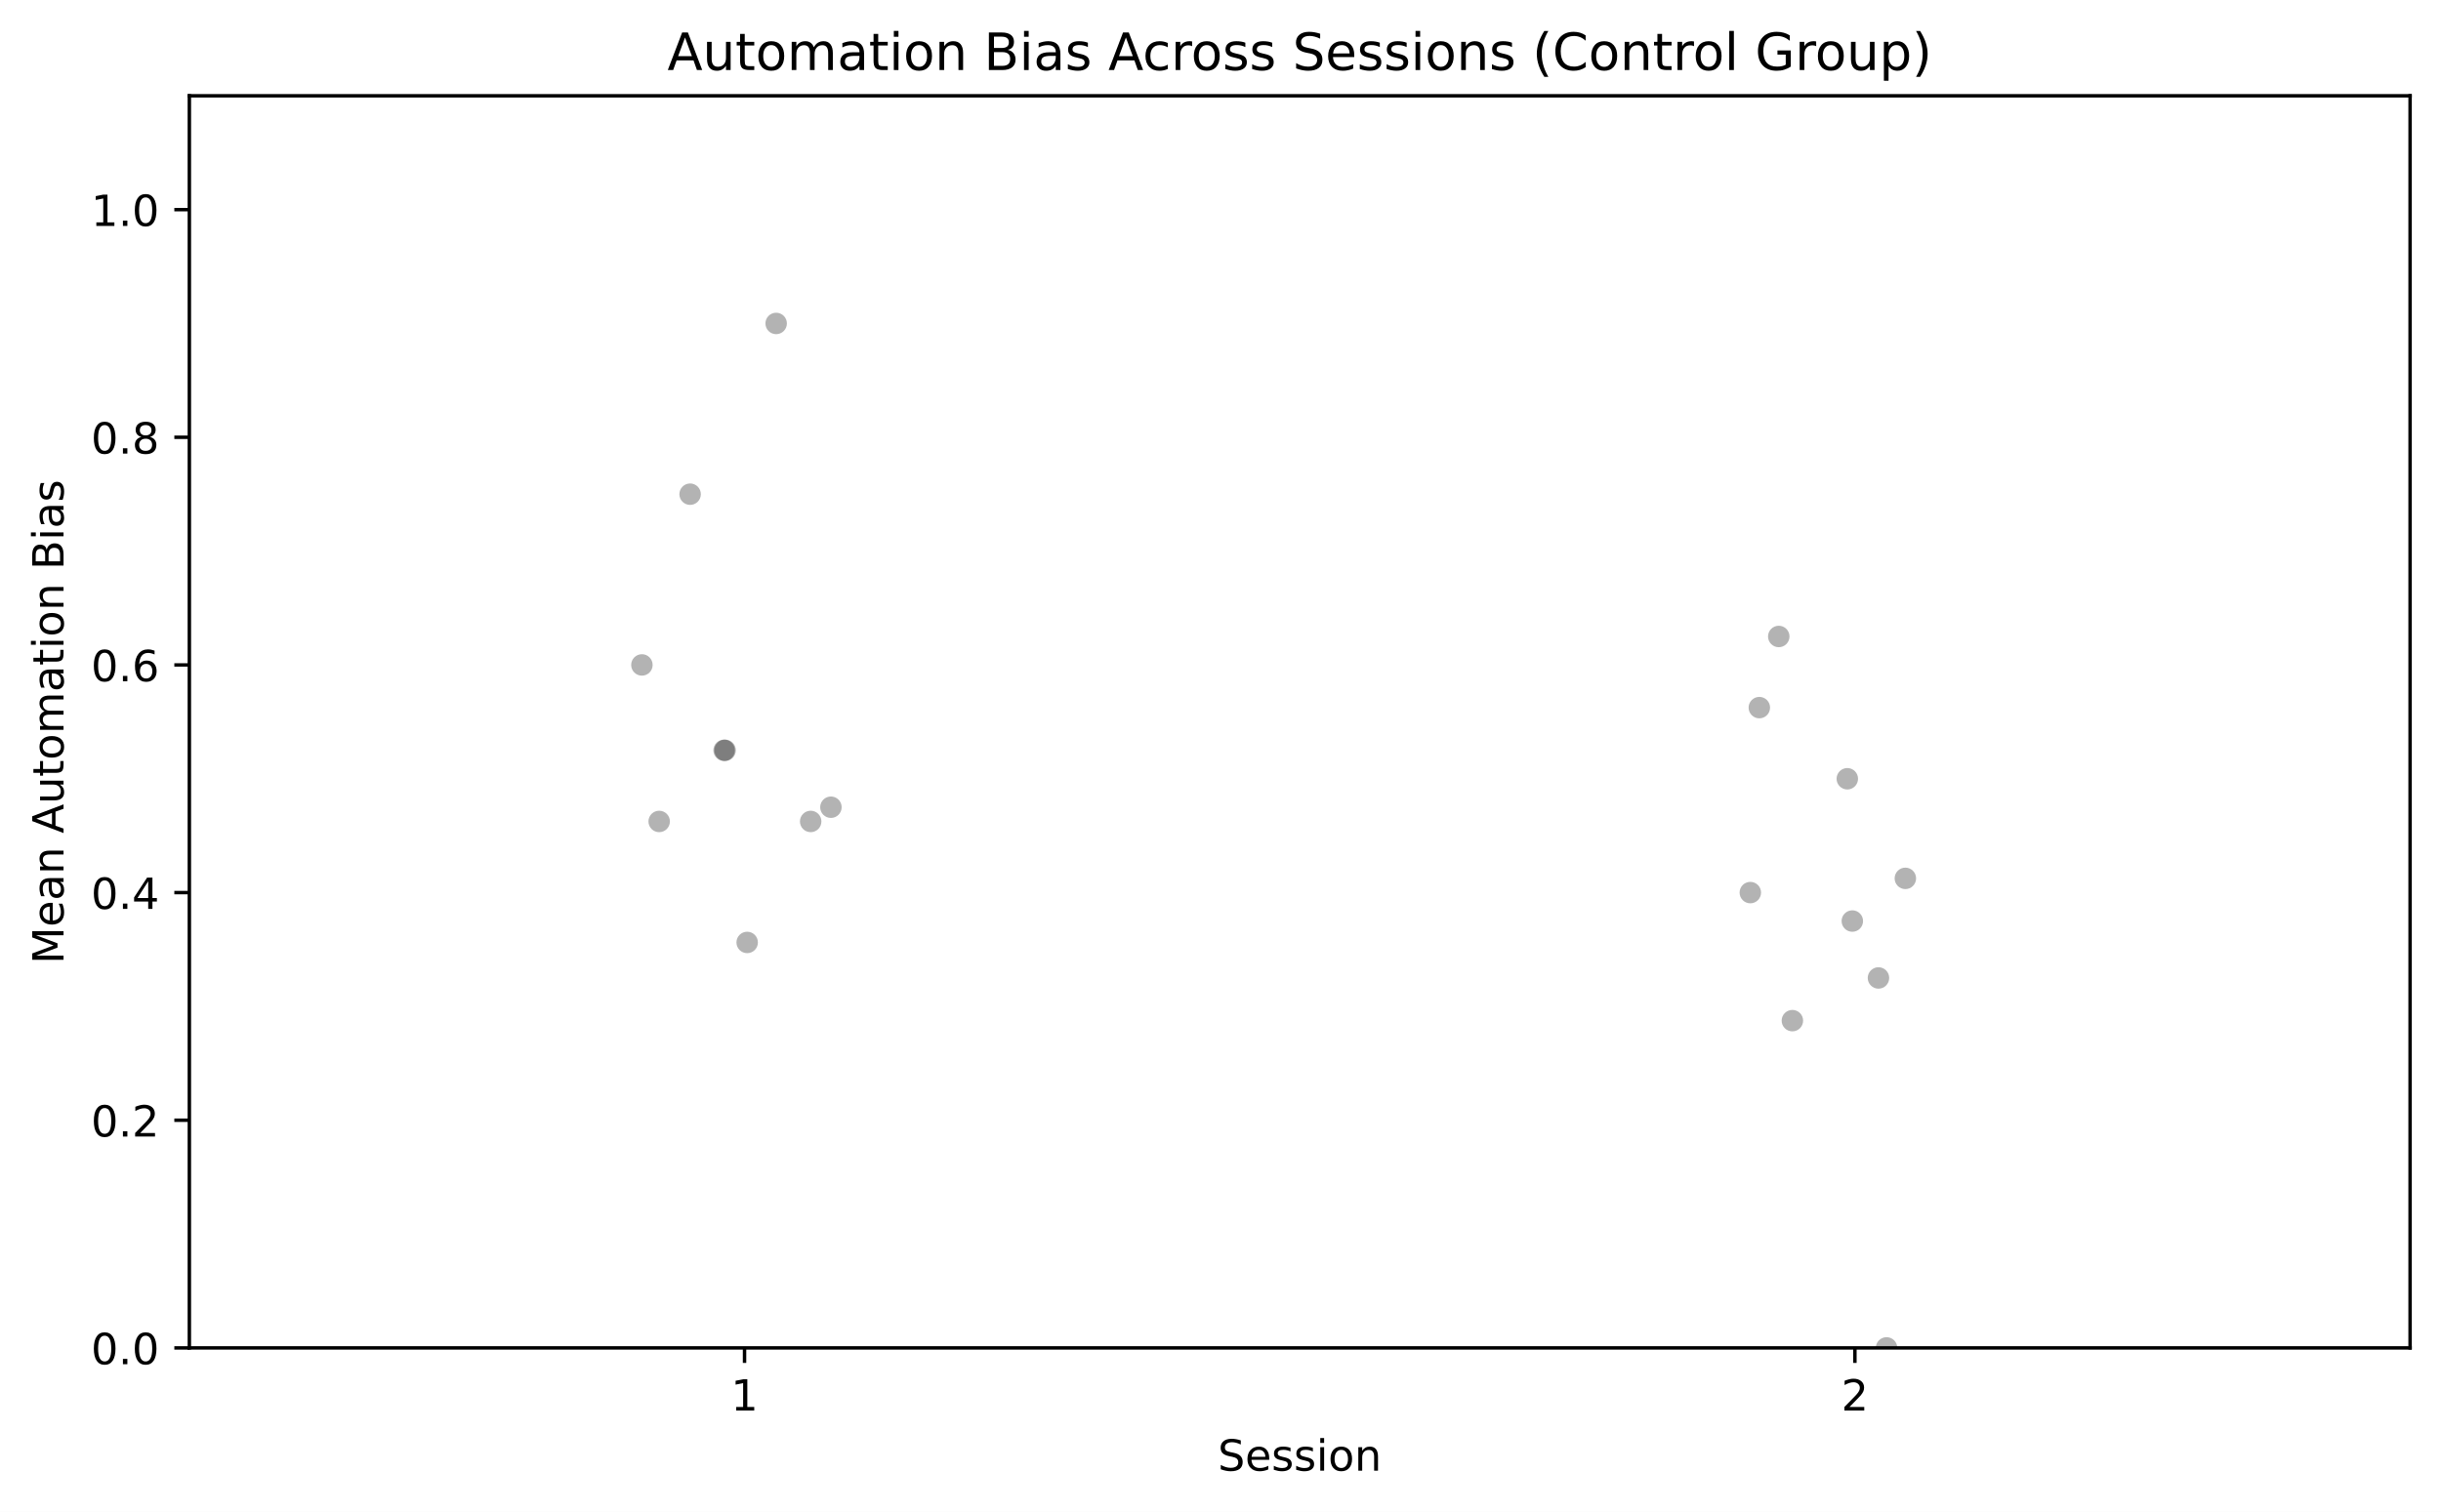
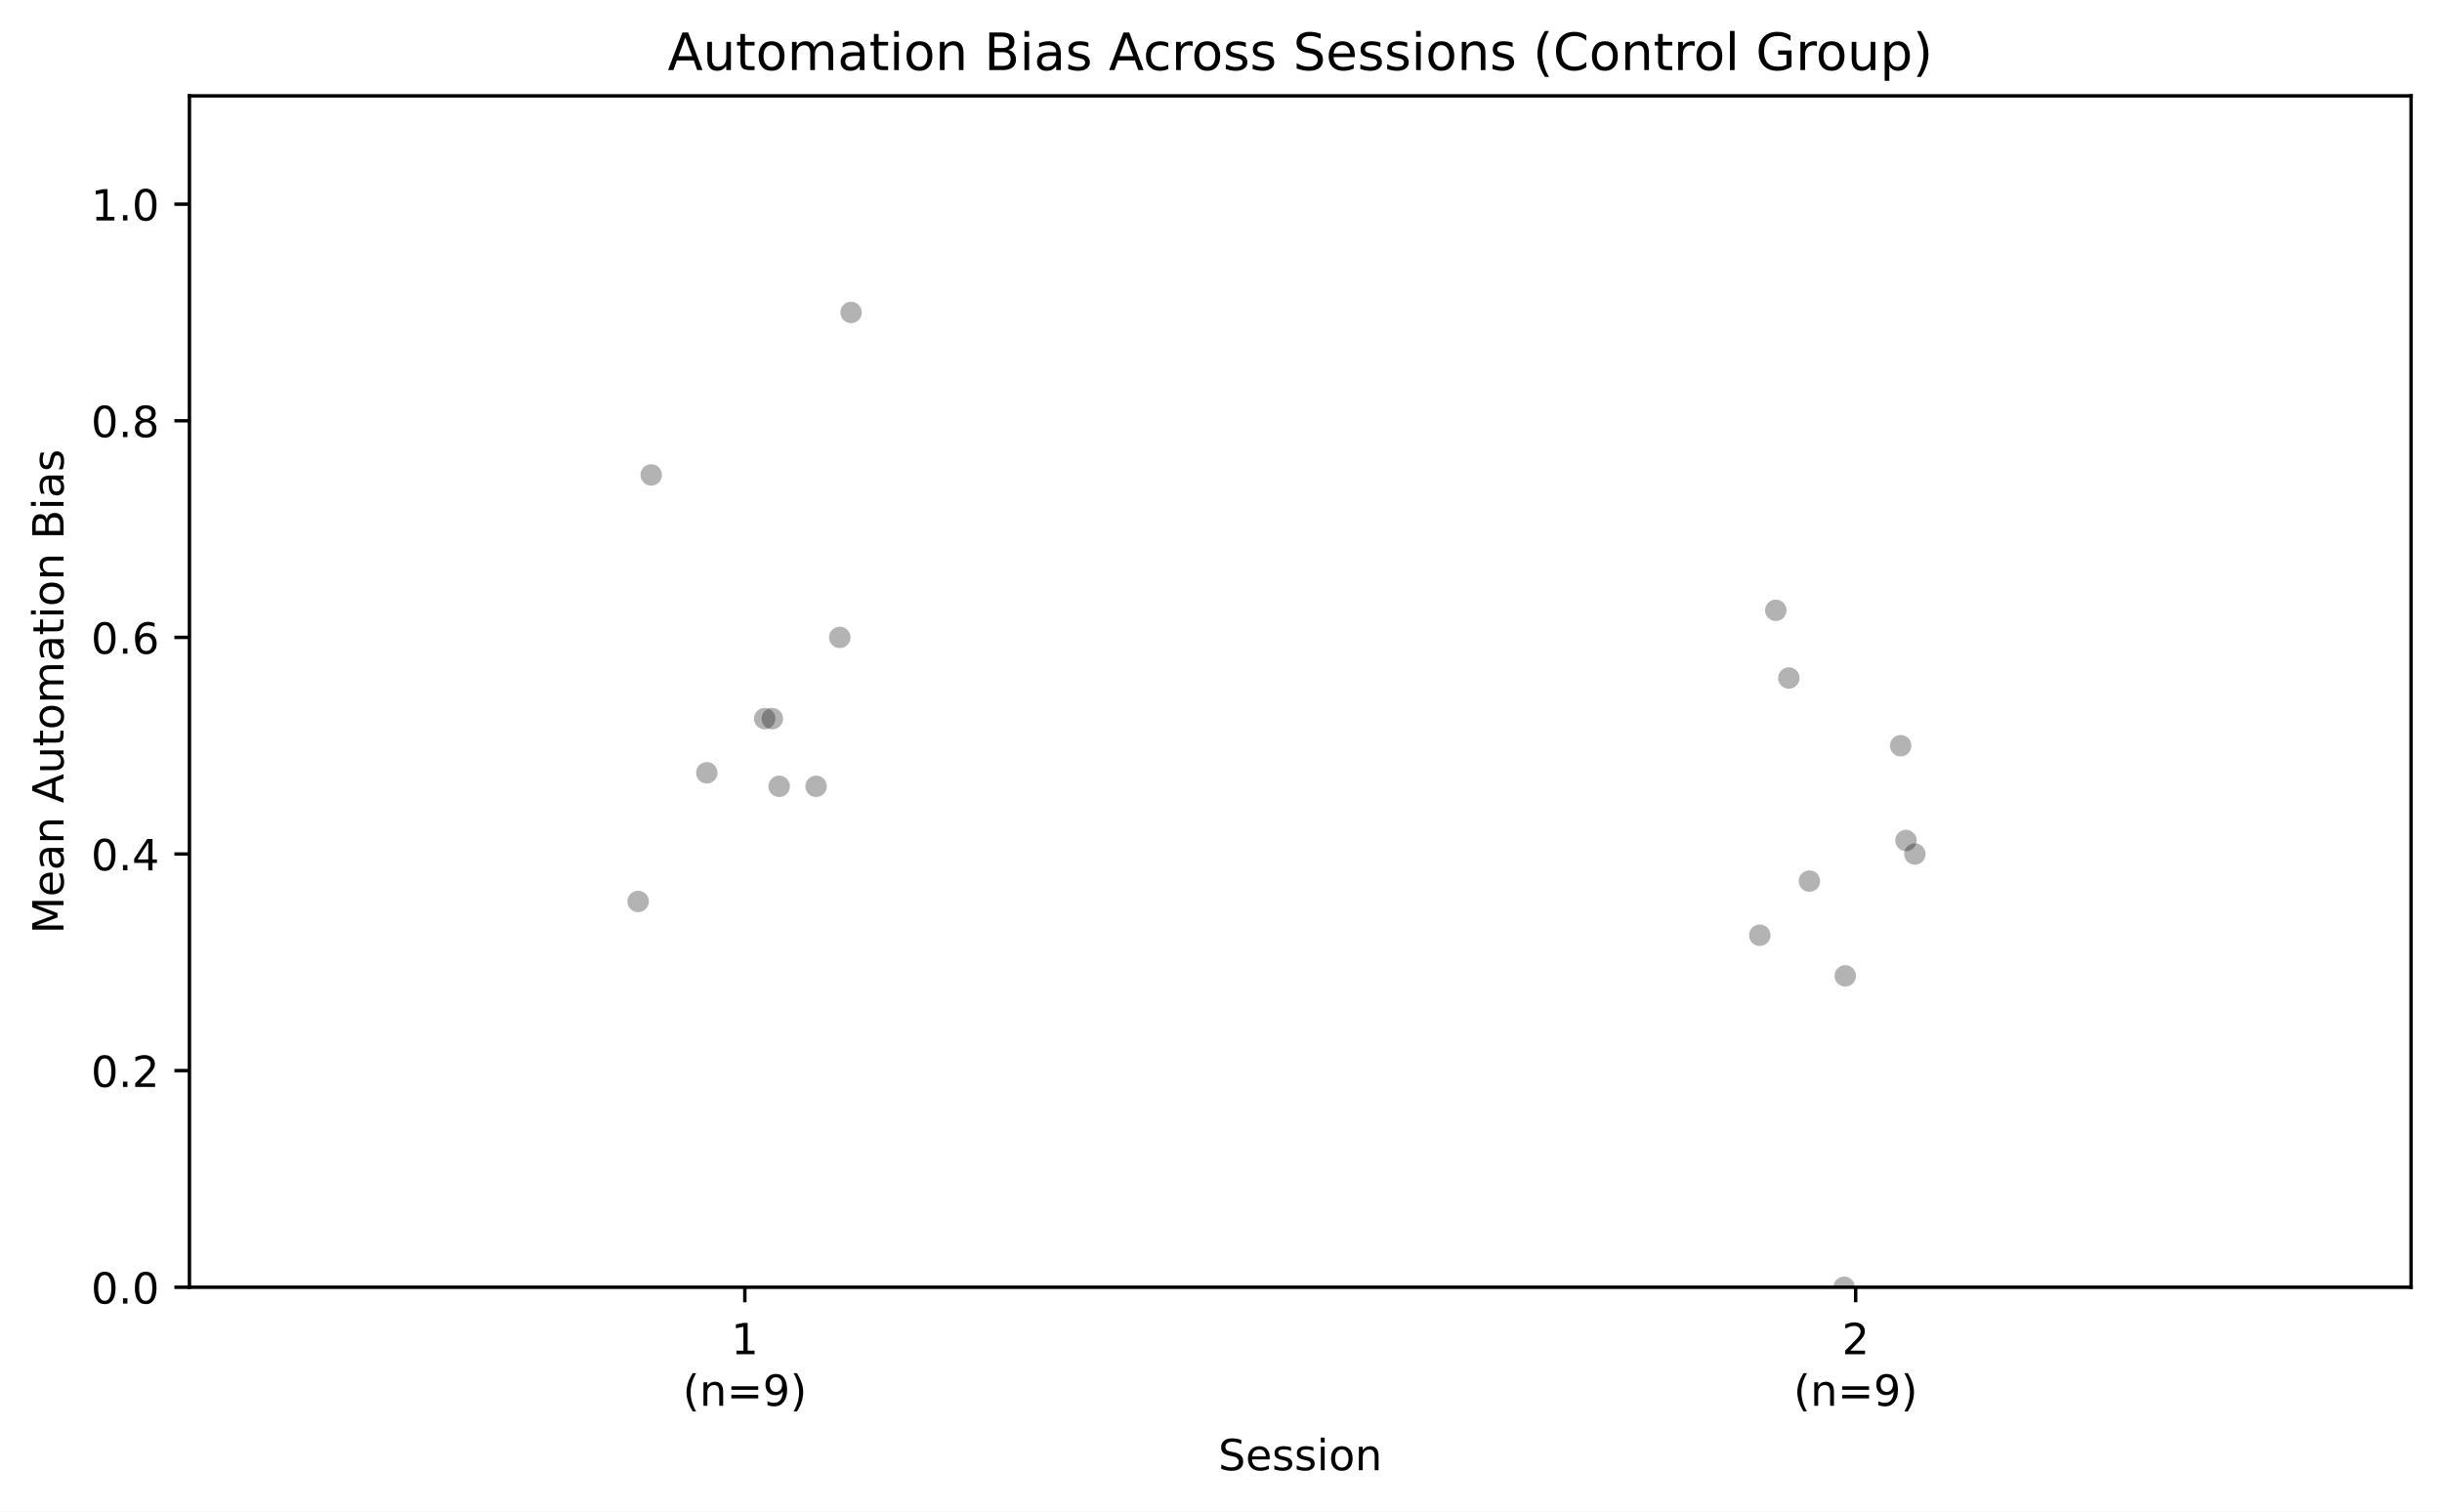
- <svg xmlns="http://www.w3.org/2000/svg" xmlns:xlink="http://www.w3.org/1999/xlink" width="568.542pt" height="352.237pt" viewBox="0 0 568.542 352.237" version="1.1">
+ <svg xmlns="http://www.w3.org/2000/svg" xmlns:xlink="http://www.w3.org/1999/xlink" width="568.542pt" height="351.914pt" viewBox="0 0 568.542 351.914" version="1.1">
  <defs>
    <style type="text/css">*{stroke-linejoin: round; stroke-linecap: butt}</style>
  </defs>
  <g id="figure_1">
    <g id="patch_1">
-       <path d="M 0 352.237  L 568.542 352.237  L 568.542 0  L 0 0  z " style="fill: #ffffff" />
+       <path d="M 0 351.914  L 568.542 351.914  L 568.542 0  L 0 0  z " style="fill: #ffffff" />
    </g>
    <g id="axes_1">
      <g id="patch_2">
-         <path d="M 44.104 314.036  L 561.342 314.036  L 561.342 22.318  L 44.104 22.318  z " style="fill: #ffffff" />
+         <path d="M 44.104 299.71  L 561.342 299.71  L 561.342 22.318  L 44.104 22.318  z " style="fill: #ffffff" />
      </g>
      <g id="matplotlib.axis_1">
        <g id="xtick_1">
          <g id="line2d_1">
            <defs>
-               <path id="mcec20b826e" d="M 0 0  L 0 3.5  " style="stroke: #000000; stroke-width: 0.8" />
+               <path id="m33e0709c58" d="M 0 0  L 0 3.5  " style="stroke: #000000; stroke-width: 0.8" />
            </defs>
            <g>
-               <use xlink:href="#mcec20b826e" x="173.413" y="314.036" style="stroke: #000000; stroke-width: 0.8" />
+               <use xlink:href="#m33e0709c58" x="173.413" y="299.71" style="stroke: #000000; stroke-width: 0.8" />
            </g>
          </g>
          <g id="text_1">
-             <g transform="translate(170.2321 328.6334) scale(0.1 -0.1)">
+             <g transform="translate(170.2321 315.3082) scale(0.1 -0.1)">
              <defs>
                <path id="DejaVuSans-14" d="M 794 531  L 1825 531  L 1825 4091  L 703 3866  L 703 4441  L 1819 4666  L 2450 4666  L 2450 531  L 3481 531  L 3481 0  L 794 0  L 794 531  z " transform="scale(0.015625)" />
              </defs>
              <use xlink:href="#DejaVuSans-14" />
+             </g>
+             <g transform="translate(158.9719 327.3101) scale(0.1 -0.1)">
+               <defs>
+                 <path id="DejaVuSans-b" d="M 1984 4856  Q 1566 4138 1362 3434  Q 1159 2731 1159 2009  Q 1159 1288 1364 580  Q 1569 -128 1984 -844  L 1484 -844  Q 1016 -109 783 600  Q 550 1309 550 2009  Q 550 2706 781 3412  Q 1013 4119 1484 4856  L 1984 4856  z " transform="scale(0.015625)" />
+                 <path id="DejaVuSans-51" d="M 3513 2113  L 3513 0  L 2938 0  L 2938 2094  Q 2938 2591 2744 2837  Q 2550 3084 2163 3084  Q 1697 3084 1428 2787  Q 1159 2491 1159 1978  L 1159 0  L 581 0  L 581 3500  L 1159 3500  L 1159 2956  Q 1366 3272 1645 3428  Q 1925 3584 2291 3584  Q 2894 3584 3203 3211  Q 3513 2838 3513 2113  z " transform="scale(0.015625)" />
+                 <path id="DejaVuSans-20" d="M 678 2906  L 4684 2906  L 4684 2381  L 678 2381  L 678 2906  z M 678 1631  L 4684 1631  L 4684 1100  L 678 1100  L 678 1631  z " transform="scale(0.015625)" />
+                 <path id="DejaVuSans-1c" d="M 703 97  L 703 672  Q 941 559 1184 500  Q 1428 441 1663 441  Q 2288 441 2617 861  Q 2947 1281 2994 2138  Q 2813 1869 2534 1725  Q 2256 1581 1919 1581  Q 1219 1581 811 2004  Q 403 2428 403 3163  Q 403 3881 828 4315  Q 1253 4750 1959 4750  Q 2769 4750 3195 4129  Q 3622 3509 3622 2328  Q 3622 1225 3098 567  Q 2575 -91 1691 -91  Q 1453 -91 1209 -44  Q 966 3 703 97  z M 1959 2075  Q 2384 2075 2632 2365  Q 2881 2656 2881 3163  Q 2881 3666 2632 3958  Q 2384 4250 1959 4250  Q 1534 4250 1286 3958  Q 1038 3666 1038 3163  Q 1038 2656 1286 2365  Q 1534 2075 1959 2075  z " transform="scale(0.015625)" />
+                 <path id="DejaVuSans-c" d="M 513 4856  L 1013 4856  Q 1481 4119 1714 3412  Q 1947 2706 1947 2009  Q 1947 1309 1714 600  Q 1481 -109 1013 -844  L 513 -844  Q 928 -128 1133 580  Q 1338 1288 1338 2009  Q 1338 2731 1133 3434  Q 928 4138 513 4856  z " transform="scale(0.015625)" />
+               </defs>
+               <use xlink:href="#DejaVuSans-b" />
+               <use xlink:href="#DejaVuSans-51" transform="translate(39.01562 0)" />
+               <use xlink:href="#DejaVuSans-20" transform="translate(102.3906 0)" />
+               <use xlink:href="#DejaVuSans-1c" transform="translate(186.1875 0)" />
+               <use xlink:href="#DejaVuSans-c" transform="translate(249.8125 0)" />
            </g>
          </g>
        </g>
        <g id="xtick_2">
          <g id="line2d_2">
            <g>
-               <use xlink:href="#mcec20b826e" x="432.032" y="314.036" style="stroke: #000000; stroke-width: 0.8" />
+               <use xlink:href="#m33e0709c58" x="432.032" y="299.71" style="stroke: #000000; stroke-width: 0.8" />
            </g>
          </g>
          <g id="text_2">
-             <g transform="translate(428.8509 328.6334) scale(0.1 -0.1)">
+             <g transform="translate(428.8509 315.3082) scale(0.1 -0.1)">
              <defs>
                <path id="DejaVuSans-15" d="M 1228 531  L 3431 531  L 3431 0  L 469 0  L 469 531  Q 828 903 1448 1529  Q 2069 2156 2228 2338  Q 2531 2678 2651 2914  Q 2772 3150 2772 3378  Q 2772 3750 2511 3984  Q 2250 4219 1831 4219  Q 1534 4219 1204 4116  Q 875 4013 500 3803  L 500 4441  Q 881 4594 1212 4672  Q 1544 4750 1819 4750  Q 2544 4750 2975 4387  Q 3406 4025 3406 3419  Q 3406 3131 3298 2873  Q 3191 2616 2906 2266  Q 2828 2175 2409 1742  Q 1991 1309 1228 531  z " transform="scale(0.015625)" />
              </defs>
              <use xlink:href="#DejaVuSans-15" />
            </g>
+             <g transform="translate(417.5907 327.3101) scale(0.1 -0.1)">
+               <use xlink:href="#DejaVuSans-b" />
+               <use xlink:href="#DejaVuSans-51" transform="translate(39.01562 0)" />
+               <use xlink:href="#DejaVuSans-20" transform="translate(102.3906 0)" />
+               <use xlink:href="#DejaVuSans-1c" transform="translate(186.1875 0)" />
+               <use xlink:href="#DejaVuSans-c" transform="translate(249.8125 0)" />
+             </g>
          </g>
        </g>
        <g id="text_3">
-           <g transform="translate(283.6454 342.6342) scale(0.1 -0.1)">
+           <g transform="translate(283.6454 342.3119) scale(0.1 -0.1)">
            <defs>
              <path id="DejaVuSans-36" d="M 3425 4513  L 3425 3897  Q 3066 4069 2747 4153  Q 2428 4238 2131 4238  Q 1616 4238 1336 4038  Q 1056 3838 1056 3469  Q 1056 3159 1242 3001  Q 1428 2844 1947 2747  L 2328 2669  Q 3034 2534 3370 2195  Q 3706 1856 3706 1288  Q 3706 609 3251 259  Q 2797 -91 1919 -91  Q 1588 -91 1214 -16  Q 841 59 441 206  L 441 856  Q 825 641 1194 531  Q 1563 422 1919 422  Q 2459 422 2753 634  Q 3047 847 3047 1241  Q 3047 1584 2836 1778  Q 2625 1972 2144 2069  L 1759 2144  Q 1053 2284 737 2584  Q 422 2884 422 3419  Q 422 4038 858 4394  Q 1294 4750 2059 4750  Q 2388 4750 2728 4690  Q 3069 4631 3425 4513  z " transform="scale(0.015625)" />
              <path id="DejaVuSans-48" d="M 3597 1894  L 3597 1613  L 953 1613  Q 991 1019 1311 708  Q 1631 397 2203 397  Q 2534 397 2845 478  Q 3156 559 3463 722  L 3463 178  Q 3153 47 2828 -22  Q 2503 -91 2169 -91  Q 1331 -91 842 396  Q 353 884 353 1716  Q 353 2575 817 3079  Q 1281 3584 2069 3584  Q 2775 3584 3186 3129  Q 3597 2675 3597 1894  z M 3022 2063  Q 3016 2534 2758 2815  Q 2500 3097 2075 3097  Q 1594 3097 1305 2825  Q 1016 2553 972 2059  L 3022 2063  z " transform="scale(0.015625)" />
              <path id="DejaVuSans-56" d="M 2834 3397  L 2834 2853  Q 2591 2978 2328 3040  Q 2066 3103 1784 3103  Q 1356 3103 1142 2972  Q 928 2841 928 2578  Q 928 2378 1081 2264  Q 1234 2150 1697 2047  L 1894 2003  Q 2506 1872 2764 1633  Q 3022 1394 3022 966  Q 3022 478 2636 193  Q 2250 -91 1575 -91  Q 1294 -91 989 -36  Q 684 19 347 128  L 347 722  Q 666 556 975 473  Q 1284 391 1588 391  Q 1994 391 2212 530  Q 2431 669 2431 922  Q 2431 1156 2273 1281  Q 2116 1406 1581 1522  L 1381 1569  Q 847 1681 609 1914  Q 372 2147 372 2553  Q 372 3047 722 3315  Q 1072 3584 1716 3584  Q 2034 3584 2315 3537  Q 2597 3491 2834 3397  z " transform="scale(0.015625)" />
              <path id="DejaVuSans-4c" d="M 603 3500  L 1178 3500  L 1178 0  L 603 0  L 603 3500  z M 603 4863  L 1178 4863  L 1178 4134  L 603 4134  L 603 4863  z " transform="scale(0.015625)" />
              <path id="DejaVuSans-52" d="M 1959 3097  Q 1497 3097 1228 2736  Q 959 2375 959 1747  Q 959 1119 1226 758  Q 1494 397 1959 397  Q 2419 397 2687 759  Q 2956 1122 2956 1747  Q 2956 2369 2687 2733  Q 2419 3097 1959 3097  z M 1959 3584  Q 2709 3584 3137 3096  Q 3566 2609 3566 1747  Q 3566 888 3137 398  Q 2709 -91 1959 -91  Q 1206 -91 779 398  Q 353 888 353 1747  Q 353 2609 779 3096  Q 1206 3584 1959 3584  z " transform="scale(0.015625)" />
-               <path id="DejaVuSans-51" d="M 3513 2113  L 3513 0  L 2938 0  L 2938 2094  Q 2938 2591 2744 2837  Q 2550 3084 2163 3084  Q 1697 3084 1428 2787  Q 1159 2491 1159 1978  L 1159 0  L 581 0  L 581 3500  L 1159 3500  L 1159 2956  Q 1366 3272 1645 3428  Q 1925 3584 2291 3584  Q 2894 3584 3203 3211  Q 3513 2838 3513 2113  z " transform="scale(0.015625)" />
            </defs>
            <use xlink:href="#DejaVuSans-36" />
            <use xlink:href="#DejaVuSans-48" transform="translate(63.48438 0)" />
            <use xlink:href="#DejaVuSans-56" transform="translate(125.0156 0)" />
            <use xlink:href="#DejaVuSans-56" transform="translate(177.1094 0)" />
            <use xlink:href="#DejaVuSans-4c" transform="translate(229.2031 0)" />
            <use xlink:href="#DejaVuSans-52" transform="translate(256.9844 0)" />
            <use xlink:href="#DejaVuSans-51" transform="translate(318.1719 0)" />
          </g>
        </g>
      </g>
      <g id="matplotlib.axis_2">
        <g id="ytick_1">
          <g id="line2d_3">
            <defs>
-               <path id="m933a3e4def" d="M 0 0  L -3.5 0  " style="stroke: #000000; stroke-width: 0.8" />
+               <path id="me64cf94dc2" d="M 0 0  L -3.5 0  " style="stroke: #000000; stroke-width: 0.8" />
            </defs>
            <g>
-               <use xlink:href="#m933a3e4def" x="44.104" y="314.036" style="stroke: #000000; stroke-width: 0.8" />
+               <use xlink:href="#me64cf94dc2" x="44.104" y="299.71" style="stroke: #000000; stroke-width: 0.8" />
            </g>
          </g>
          <g id="text_4">
-             <g transform="translate(21.20078 317.8346) scale(0.1 -0.1)">
+             <g transform="translate(21.20078 303.5084) scale(0.1 -0.1)">
              <defs>
                <path id="DejaVuSans-13" d="M 2034 4250  Q 1547 4250 1301 3770  Q 1056 3291 1056 2328  Q 1056 1369 1301 889  Q 1547 409 2034 409  Q 2525 409 2770 889  Q 3016 1369 3016 2328  Q 3016 3291 2770 3770  Q 2525 4250 2034 4250  z M 2034 4750  Q 2819 4750 3233 4129  Q 3647 3509 3647 2328  Q 3647 1150 3233 529  Q 2819 -91 2034 -91  Q 1250 -91 836 529  Q 422 1150 422 2328  Q 422 3509 836 4129  Q 1250 4750 2034 4750  z " transform="scale(0.015625)" />
                <path id="DejaVuSans-11" d="M 684 794  L 1344 794  L 1344 0  L 684 0  L 684 794  z " transform="scale(0.015625)" />
              </defs>
              <use xlink:href="#DejaVuSans-13" />
              <use xlink:href="#DejaVuSans-11" transform="translate(63.625 0)" />
              <use xlink:href="#DejaVuSans-13" transform="translate(95.40625 0)" />
            </g>
          </g>
        </g>
        <g id="ytick_2">
          <g id="line2d_4">
            <g>
-               <use xlink:href="#m933a3e4def" x="44.104" y="260.996" style="stroke: #000000; stroke-width: 0.8" />
+               <use xlink:href="#me64cf94dc2" x="44.104" y="249.275" style="stroke: #000000; stroke-width: 0.8" />
            </g>
          </g>
          <g id="text_5">
-             <g transform="translate(21.20078 264.795) scale(0.1 -0.1)">
+             <g transform="translate(21.20078 253.0736) scale(0.1 -0.1)">
              <use xlink:href="#DejaVuSans-13" />
              <use xlink:href="#DejaVuSans-11" transform="translate(63.625 0)" />
              <use xlink:href="#DejaVuSans-15" transform="translate(95.40625 0)" />
            </g>
          </g>
        </g>
        <g id="ytick_3">
          <g id="line2d_5">
            <g>
-               <use xlink:href="#m933a3e4def" x="44.104" y="207.957" style="stroke: #000000; stroke-width: 0.8" />
+               <use xlink:href="#me64cf94dc2" x="44.104" y="198.84" style="stroke: #000000; stroke-width: 0.8" />
            </g>
          </g>
          <g id="text_6">
-             <g transform="translate(21.20078 211.7555) scale(0.1 -0.1)">
+             <g transform="translate(21.20078 202.6388) scale(0.1 -0.1)">
              <defs>
                <path id="DejaVuSans-17" d="M 2419 4116  L 825 1625  L 2419 1625  L 2419 4116  z M 2253 4666  L 3047 4666  L 3047 1625  L 3713 1625  L 3713 1100  L 3047 1100  L 3047 0  L 2419 0  L 2419 1100  L 313 1100  L 313 1709  L 2253 4666  z " transform="scale(0.015625)" />
              </defs>
              <use xlink:href="#DejaVuSans-13" />
              <use xlink:href="#DejaVuSans-11" transform="translate(63.625 0)" />
              <use xlink:href="#DejaVuSans-17" transform="translate(95.40625 0)" />
            </g>
          </g>
        </g>
        <g id="ytick_4">
          <g id="line2d_6">
            <g>
-               <use xlink:href="#m933a3e4def" x="44.104" y="154.917" style="stroke: #000000; stroke-width: 0.8" />
+               <use xlink:href="#me64cf94dc2" x="44.104" y="148.405" style="stroke: #000000; stroke-width: 0.8" />
            </g>
          </g>
          <g id="text_7">
-             <g transform="translate(21.20078 158.7159) scale(0.1 -0.1)">
+             <g transform="translate(21.20078 152.204) scale(0.1 -0.1)">
              <defs>
                <path id="DejaVuSans-19" d="M 2113 2584  Q 1688 2584 1439 2293  Q 1191 2003 1191 1497  Q 1191 994 1439 701  Q 1688 409 2113 409  Q 2538 409 2786 701  Q 3034 994 3034 1497  Q 3034 2003 2786 2293  Q 2538 2584 2113 2584  z M 3366 4563  L 3366 3988  Q 3128 4100 2886 4159  Q 2644 4219 2406 4219  Q 1781 4219 1451 3797  Q 1122 3375 1075 2522  Q 1259 2794 1537 2939  Q 1816 3084 2150 3084  Q 2853 3084 3261 2657  Q 3669 2231 3669 1497  Q 3669 778 3244 343  Q 2819 -91 2113 -91  Q 1303 -91 875 529  Q 447 1150 447 2328  Q 447 3434 972 4092  Q 1497 4750 2381 4750  Q 2619 4750 2861 4703  Q 3103 4656 3366 4563  z " transform="scale(0.015625)" />
              </defs>
              <use xlink:href="#DejaVuSans-13" />
              <use xlink:href="#DejaVuSans-11" transform="translate(63.625 0)" />
              <use xlink:href="#DejaVuSans-19" transform="translate(95.40625 0)" />
            </g>
          </g>
        </g>
        <g id="ytick_5">
          <g id="line2d_7">
            <g>
-               <use xlink:href="#m933a3e4def" x="44.104" y="101.877" style="stroke: #000000; stroke-width: 0.8" />
+               <use xlink:href="#me64cf94dc2" x="44.104" y="97.97" style="stroke: #000000; stroke-width: 0.8" />
            </g>
          </g>
          <g id="text_8">
-             <g transform="translate(21.20078 105.6763) scale(0.1 -0.1)">
+             <g transform="translate(21.20078 101.7692) scale(0.1 -0.1)">
              <defs>
                <path id="DejaVuSans-1b" d="M 2034 2216  Q 1584 2216 1326 1975  Q 1069 1734 1069 1313  Q 1069 891 1326 650  Q 1584 409 2034 409  Q 2484 409 2743 651  Q 3003 894 3003 1313  Q 3003 1734 2745 1975  Q 2488 2216 2034 2216  z M 1403 2484  Q 997 2584 770 2862  Q 544 3141 544 3541  Q 544 4100 942 4425  Q 1341 4750 2034 4750  Q 2731 4750 3128 4425  Q 3525 4100 3525 3541  Q 3525 3141 3298 2862  Q 3072 2584 2669 2484  Q 3125 2378 3379 2068  Q 3634 1759 3634 1313  Q 3634 634 3220 271  Q 2806 -91 2034 -91  Q 1263 -91 848 271  Q 434 634 434 1313  Q 434 1759 690 2068  Q 947 2378 1403 2484  z M 1172 3481  Q 1172 3119 1398 2916  Q 1625 2713 2034 2713  Q 2441 2713 2670 2916  Q 2900 3119 2900 3481  Q 2900 3844 2670 4047  Q 2441 4250 2034 4250  Q 1625 4250 1398 4047  Q 1172 3844 1172 3481  z " transform="scale(0.015625)" />
              </defs>
              <use xlink:href="#DejaVuSans-13" />
              <use xlink:href="#DejaVuSans-11" transform="translate(63.625 0)" />
              <use xlink:href="#DejaVuSans-1b" transform="translate(95.40625 0)" />
            </g>
          </g>
        </g>
        <g id="ytick_6">
          <g id="line2d_8">
            <g>
-               <use xlink:href="#m933a3e4def" x="44.104" y="48.838" style="stroke: #000000; stroke-width: 0.8" />
+               <use xlink:href="#me64cf94dc2" x="44.104" y="47.536" style="stroke: #000000; stroke-width: 0.8" />
            </g>
          </g>
          <g id="text_9">
-             <g transform="translate(21.20078 52.63674) scale(0.1 -0.1)">
+             <g transform="translate(21.20078 51.33435) scale(0.1 -0.1)">
              <use xlink:href="#DejaVuSans-14" />
              <use xlink:href="#DejaVuSans-11" transform="translate(63.625 0)" />
              <use xlink:href="#DejaVuSans-13" transform="translate(95.40625 0)" />
            </g>
          </g>
        </g>
        <g id="text_10">
-           <g transform="translate(14.79844 224.5871) rotate(-90) scale(0.1 -0.1)">
+           <g transform="translate(14.79844 217.424) rotate(-90) scale(0.1 -0.1)">
            <defs>
              <path id="DejaVuSans-30" d="M 628 4666  L 1569 4666  L 2759 1491  L 3956 4666  L 4897 4666  L 4897 0  L 4281 0  L 4281 4097  L 3078 897  L 2444 897  L 1241 4097  L 1241 0  L 628 0  L 628 4666  z " transform="scale(0.015625)" />
              <path id="DejaVuSans-44" d="M 2194 1759  Q 1497 1759 1228 1600  Q 959 1441 959 1056  Q 959 750 1161 570  Q 1363 391 1709 391  Q 2188 391 2477 730  Q 2766 1069 2766 1631  L 2766 1759  L 2194 1759  z M 3341 1997  L 3341 0  L 2766 0  L 2766 531  Q 2569 213 2275 61  Q 1981 -91 1556 -91  Q 1019 -91 701 211  Q 384 513 384 1019  Q 384 1609 779 1909  Q 1175 2209 1959 2209  L 2766 2209  L 2766 2266  Q 2766 2663 2505 2880  Q 2244 3097 1772 3097  Q 1472 3097 1187 3025  Q 903 2953 641 2809  L 641 3341  Q 956 3463 1253 3523  Q 1550 3584 1831 3584  Q 2591 3584 2966 3190  Q 3341 2797 3341 1997  z " transform="scale(0.015625)" />
              <path id="DejaVuSans-3" transform="scale(0.015625)" />
              <path id="DejaVuSans-24" d="M 2188 4044  L 1331 1722  L 3047 1722  L 2188 4044  z M 1831 4666  L 2547 4666  L 4325 0  L 3669 0  L 3244 1197  L 1141 1197  L 716 0  L 50 0  L 1831 4666  z " transform="scale(0.015625)" />
              <path id="DejaVuSans-58" d="M 544 1381  L 544 3500  L 1119 3500  L 1119 1403  Q 1119 906 1312 657  Q 1506 409 1894 409  Q 2359 409 2629 706  Q 2900 1003 2900 1516  L 2900 3500  L 3475 3500  L 3475 0  L 2900 0  L 2900 538  Q 2691 219 2414 64  Q 2138 -91 1772 -91  Q 1169 -91 856 284  Q 544 659 544 1381  z M 1991 3584  L 1991 3584  z " transform="scale(0.015625)" />
              <path id="DejaVuSans-57" d="M 1172 4494  L 1172 3500  L 2356 3500  L 2356 3053  L 1172 3053  L 1172 1153  Q 1172 725 1289 603  Q 1406 481 1766 481  L 2356 481  L 2356 0  L 1766 0  Q 1100 0 847 248  Q 594 497 594 1153  L 594 3053  L 172 3053  L 172 3500  L 594 3500  L 594 4494  L 1172 4494  z " transform="scale(0.015625)" />
              <path id="DejaVuSans-50" d="M 3328 2828  Q 3544 3216 3844 3400  Q 4144 3584 4550 3584  Q 5097 3584 5394 3201  Q 5691 2819 5691 2113  L 5691 0  L 5113 0  L 5113 2094  Q 5113 2597 4934 2840  Q 4756 3084 4391 3084  Q 3944 3084 3684 2787  Q 3425 2491 3425 1978  L 3425 0  L 2847 0  L 2847 2094  Q 2847 2600 2669 2842  Q 2491 3084 2119 3084  Q 1678 3084 1418 2786  Q 1159 2488 1159 1978  L 1159 0  L 581 0  L 581 3500  L 1159 3500  L 1159 2956  Q 1356 3278 1631 3431  Q 1906 3584 2284 3584  Q 2666 3584 2933 3390  Q 3200 3197 3328 2828  z " transform="scale(0.015625)" />
              <path id="DejaVuSans-25" d="M 1259 2228  L 1259 519  L 2272 519  Q 2781 519 3026 730  Q 3272 941 3272 1375  Q 3272 1813 3026 2020  Q 2781 2228 2272 2228  L 1259 2228  z M 1259 4147  L 1259 2741  L 2194 2741  Q 2656 2741 2882 2914  Q 3109 3088 3109 3444  Q 3109 3797 2882 3972  Q 2656 4147 2194 4147  L 1259 4147  z M 628 4666  L 2241 4666  Q 2963 4666 3353 4366  Q 3744 4066 3744 3513  Q 3744 3084 3544 2831  Q 3344 2578 2956 2516  Q 3422 2416 3680 2098  Q 3938 1781 3938 1306  Q 3938 681 3513 340  Q 3088 0 2303 0  L 628 0  L 628 4666  z " transform="scale(0.015625)" />
            </defs>
            <use xlink:href="#DejaVuSans-30" />
            <use xlink:href="#DejaVuSans-48" transform="translate(86.28125 0)" />
            <use xlink:href="#DejaVuSans-44" transform="translate(147.8125 0)" />
            <use xlink:href="#DejaVuSans-51" transform="translate(209.0938 0)" />
            <use xlink:href="#DejaVuSans-3" transform="translate(272.4688 0)" />
            <use xlink:href="#DejaVuSans-24" transform="translate(304.25 0)" />
            <use xlink:href="#DejaVuSans-58" transform="translate(372.6562 0)" />
            <use xlink:href="#DejaVuSans-57" transform="translate(436.0312 0)" />
            <use xlink:href="#DejaVuSans-52" transform="translate(475.2344 0)" />
            <use xlink:href="#DejaVuSans-50" transform="translate(536.4219 0)" />
            <use xlink:href="#DejaVuSans-44" transform="translate(633.8281 0)" />
            <use xlink:href="#DejaVuSans-57" transform="translate(695.1094 0)" />
            <use xlink:href="#DejaVuSans-4c" transform="translate(734.3125 0)" />
            <use xlink:href="#DejaVuSans-52" transform="translate(762.0938 0)" />
            <use xlink:href="#DejaVuSans-51" transform="translate(823.2812 0)" />
            <use xlink:href="#DejaVuSans-3" transform="translate(886.6562 0)" />
            <use xlink:href="#DejaVuSans-25" transform="translate(918.4375 0)" />
            <use xlink:href="#DejaVuSans-4c" transform="translate(987.0469 0)" />
            <use xlink:href="#DejaVuSans-44" transform="translate(1014.828 0)" />
            <use xlink:href="#DejaVuSans-56" transform="translate(1076.109 0)" />
          </g>
        </g>
      </g>
      <g id="patch_3">
-         <path d="M 44.104 314.036  L 44.104 22.318  " style="fill: none; stroke: #000000; stroke-width: 0.8; stroke-linejoin: miter; stroke-linecap: square" />
+         <path d="M 44.104 299.71  L 44.104 22.318  " style="fill: none; stroke: #000000; stroke-width: 0.8; stroke-linejoin: miter; stroke-linecap: square" />
      </g>
      <g id="patch_4">
-         <path d="M 561.342 314.036  L 561.342 22.318  " style="fill: none; stroke: #000000; stroke-width: 0.8; stroke-linejoin: miter; stroke-linecap: square" />
+         <path d="M 561.342 299.71  L 561.342 22.318  " style="fill: none; stroke: #000000; stroke-width: 0.8; stroke-linejoin: miter; stroke-linecap: square" />
      </g>
      <g id="patch_5">
-         <path d="M 44.104 314.036  L 561.342 314.036  " style="fill: none; stroke: #000000; stroke-width: 0.8; stroke-linejoin: miter; stroke-linecap: square" />
+         <path d="M 44.104 299.71  L 561.342 299.71  " style="fill: none; stroke: #000000; stroke-width: 0.8; stroke-linejoin: miter; stroke-linecap: square" />
      </g>
      <g id="patch_6">
        <path d="M 44.104 22.318  L 561.342 22.318  " style="fill: none; stroke: #000000; stroke-width: 0.8; stroke-linejoin: miter; stroke-linecap: square" />
      </g>
      <g id="PathCollection_1">
        <defs>
-           <path id="mbbd574a224" d="M 0 2.5  C 0.663 2.5 1.299 2.237 1.768 1.768  C 2.237 1.299 2.5 0.663 2.5 0  C 2.5 -0.663 2.237 -1.299 1.768 -1.768  C 1.299 -2.237 0.663 -2.5 0 -2.5  C -0.663 -2.5 -1.299 -2.237 -1.768 -1.768  C -2.237 -1.299 -2.5 -0.663 -2.5 0  C -2.5 0.663 -2.237 1.299 -1.768 1.768  C -1.299 2.237 -0.663 2.5 0 2.5  z " />
+           <path id="m88f62ba9e7" d="M 0 2.5  C 0.663 2.5 1.299 2.237 1.768 1.768  C 2.237 1.299 2.5 0.663 2.5 0  C 2.5 -0.663 2.237 -1.299 1.768 -1.768  C 1.299 -2.237 0.663 -2.5 0 -2.5  C -0.663 -2.5 -1.299 -2.237 -1.768 -1.768  C -2.237 -1.299 -2.5 -0.663 -2.5 0  C -2.5 0.663 -2.237 1.299 -1.768 1.768  C -1.299 2.237 -0.663 2.5 0 2.5  z " />
        </defs>
-         <g clip-path="url(#p572f05f7a0)">
-           <use xlink:href="#mbbd574a224" x="193.533" y="188.067" style="fill-opacity: 0.3" />
-           <use xlink:href="#mbbd574a224" x="168.65" y="174.807" style="fill-opacity: 0.3" />
-           <use xlink:href="#mbbd574a224" x="149.509" y="154.917" style="fill-opacity: 0.3" />
-           <use xlink:href="#mbbd574a224" x="188.817" y="191.382" style="fill-opacity: 0.3" />
-           <use xlink:href="#mbbd574a224" x="168.883" y="174.807" style="fill-opacity: 0.3" />
-           <use xlink:href="#mbbd574a224" x="180.778" y="75.358" style="fill-opacity: 0.3" />
-           <use xlink:href="#mbbd574a224" x="160.737" y="115.137" style="fill-opacity: 0.3" />
-           <use xlink:href="#mbbd574a224" x="153.531" y="191.382" style="fill-opacity: 0.3" />
-           <use xlink:href="#mbbd574a224" x="174.026" y="219.572" style="fill-opacity: 0.3" />
+         <g clip-path="url(#p3852c94ec4)">
+           <use xlink:href="#m88f62ba9e7" x="164.555" y="179.927" style="fill-opacity: 0.3" />
+           <use xlink:href="#m88f62ba9e7" x="178.033" y="167.318" style="fill-opacity: 0.3" />
+           <use xlink:href="#m88f62ba9e7" x="195.516" y="148.405" style="fill-opacity: 0.3" />
+           <use xlink:href="#m88f62ba9e7" x="190.003" y="183.079" style="fill-opacity: 0.3" />
+           <use xlink:href="#m88f62ba9e7" x="179.814" y="167.318" style="fill-opacity: 0.3" />
+           <use xlink:href="#m88f62ba9e7" x="198.143" y="72.753" style="fill-opacity: 0.3" />
+           <use xlink:href="#m88f62ba9e7" x="151.616" y="110.579" style="fill-opacity: 0.3" />
+           <use xlink:href="#m88f62ba9e7" x="181.401" y="183.079" style="fill-opacity: 0.3" />
+           <use xlink:href="#m88f62ba9e7" x="148.57" y="209.885" style="fill-opacity: 0.3" />
        </g>
      </g>
      <g id="PathCollection_2">
-         <g clip-path="url(#p572f05f7a0)">
-           <use xlink:href="#mbbd574a224" x="430.263" y="181.437" style="fill-opacity: 0.3" />
-           <use xlink:href="#mbbd574a224" x="439.405" y="314.036" style="fill-opacity: 0.3" />
-           <use xlink:href="#mbbd574a224" x="443.783" y="204.642" style="fill-opacity: 0.3" />
-           <use xlink:href="#mbbd574a224" x="414.298" y="148.287" style="fill-opacity: 0.3" />
-           <use xlink:href="#mbbd574a224" x="437.52" y="227.846" style="fill-opacity: 0.3" />
-           <use xlink:href="#mbbd574a224" x="407.673" y="207.957" style="fill-opacity: 0.3" />
-           <use xlink:href="#mbbd574a224" x="431.431" y="214.587" style="fill-opacity: 0.3" />
-           <use xlink:href="#mbbd574a224" x="417.469" y="237.791" style="fill-opacity: 0.3" />
-           <use xlink:href="#mbbd574a224" x="409.772" y="164.862" style="fill-opacity: 0.3" />
+         <g clip-path="url(#p3852c94ec4)">
+           <use xlink:href="#m88f62ba9e7" x="442.504" y="173.623" style="fill-opacity: 0.3" />
+           <use xlink:href="#m88f62ba9e7" x="429.348" y="299.71" style="fill-opacity: 0.3" />
+           <use xlink:href="#m88f62ba9e7" x="443.74" y="195.688" style="fill-opacity: 0.3" />
+           <use xlink:href="#m88f62ba9e7" x="413.439" y="142.101" style="fill-opacity: 0.3" />
+           <use xlink:href="#m88f62ba9e7" x="409.71" y="217.753" style="fill-opacity: 0.3" />
+           <use xlink:href="#m88f62ba9e7" x="445.817" y="198.84" style="fill-opacity: 0.3" />
+           <use xlink:href="#m88f62ba9e7" x="421.264" y="205.144" style="fill-opacity: 0.3" />
+           <use xlink:href="#m88f62ba9e7" x="429.614" y="227.21" style="fill-opacity: 0.3" />
+           <use xlink:href="#m88f62ba9e7" x="416.481" y="157.862" style="fill-opacity: 0.3" />
        </g>
      </g>
      <g id="text_11">
        <g transform="translate(155.448 16.31812) scale(0.12 -0.12)">
          <defs>
            <path id="DejaVuSans-46" d="M 3122 3366  L 3122 2828  Q 2878 2963 2633 3030  Q 2388 3097 2138 3097  Q 1578 3097 1268 2742  Q 959 2388 959 1747  Q 959 1106 1268 751  Q 1578 397 2138 397  Q 2388 397 2633 464  Q 2878 531 3122 666  L 3122 134  Q 2881 22 2623 -34  Q 2366 -91 2075 -91  Q 1284 -91 818 406  Q 353 903 353 1747  Q 353 2603 823 3093  Q 1294 3584 2113 3584  Q 2378 3584 2631 3529  Q 2884 3475 3122 3366  z " transform="scale(0.015625)" />
            <path id="DejaVuSans-55" d="M 2631 2963  Q 2534 3019 2420 3045  Q 2306 3072 2169 3072  Q 1681 3072 1420 2755  Q 1159 2438 1159 1844  L 1159 0  L 581 0  L 581 3500  L 1159 3500  L 1159 2956  Q 1341 3275 1631 3429  Q 1922 3584 2338 3584  Q 2397 3584 2469 3576  Q 2541 3569 2628 3553  L 2631 2963  z " transform="scale(0.015625)" />
-             <path id="DejaVuSans-b" d="M 1984 4856  Q 1566 4138 1362 3434  Q 1159 2731 1159 2009  Q 1159 1288 1364 580  Q 1569 -128 1984 -844  L 1484 -844  Q 1016 -109 783 600  Q 550 1309 550 2009  Q 550 2706 781 3412  Q 1013 4119 1484 4856  L 1984 4856  z " transform="scale(0.015625)" />
            <path id="DejaVuSans-26" d="M 4122 4306  L 4122 3641  Q 3803 3938 3442 4084  Q 3081 4231 2675 4231  Q 1875 4231 1450 3742  Q 1025 3253 1025 2328  Q 1025 1406 1450 917  Q 1875 428 2675 428  Q 3081 428 3442 575  Q 3803 722 4122 1019  L 4122 359  Q 3791 134 3420 21  Q 3050 -91 2638 -91  Q 1578 -91 968 557  Q 359 1206 359 2328  Q 359 3453 968 4101  Q 1578 4750 2638 4750  Q 3056 4750 3426 4639  Q 3797 4528 4122 4306  z " transform="scale(0.015625)" />
            <path id="DejaVuSans-4f" d="M 603 4863  L 1178 4863  L 1178 0  L 603 0  L 603 4863  z " transform="scale(0.015625)" />
            <path id="DejaVuSans-2a" d="M 3809 666  L 3809 1919  L 2778 1919  L 2778 2438  L 4434 2438  L 4434 434  Q 4069 175 3628 42  Q 3188 -91 2688 -91  Q 1594 -91 976 548  Q 359 1188 359 2328  Q 359 3472 976 4111  Q 1594 4750 2688 4750  Q 3144 4750 3555 4637  Q 3966 4525 4313 4306  L 4313 3634  Q 3963 3931 3569 4081  Q 3175 4231 2741 4231  Q 1884 4231 1454 3753  Q 1025 3275 1025 2328  Q 1025 1384 1454 906  Q 1884 428 2741 428  Q 3075 428 3337 486  Q 3600 544 3809 666  z " transform="scale(0.015625)" />
            <path id="DejaVuSans-53" d="M 1159 525  L 1159 -1331  L 581 -1331  L 581 3500  L 1159 3500  L 1159 2969  Q 1341 3281 1617 3432  Q 1894 3584 2278 3584  Q 2916 3584 3314 3078  Q 3713 2572 3713 1747  Q 3713 922 3314 415  Q 2916 -91 2278 -91  Q 1894 -91 1617 61  Q 1341 213 1159 525  z M 3116 1747  Q 3116 2381 2855 2742  Q 2594 3103 2138 3103  Q 1681 3103 1420 2742  Q 1159 2381 1159 1747  Q 1159 1113 1420 752  Q 1681 391 2138 391  Q 2594 391 2855 752  Q 3116 1113 3116 1747  z " transform="scale(0.015625)" />
-             <path id="DejaVuSans-c" d="M 513 4856  L 1013 4856  Q 1481 4119 1714 3412  Q 1947 2706 1947 2009  Q 1947 1309 1714 600  Q 1481 -109 1013 -844  L 513 -844  Q 928 -128 1133 580  Q 1338 1288 1338 2009  Q 1338 2731 1133 3434  Q 928 4138 513 4856  z " transform="scale(0.015625)" />
          </defs>
          <use xlink:href="#DejaVuSans-24" />
          <use xlink:href="#DejaVuSans-58" transform="translate(68.40625 0)" />
          <use xlink:href="#DejaVuSans-57" transform="translate(131.7812 0)" />
          <use xlink:href="#DejaVuSans-52" transform="translate(170.9844 0)" />
          <use xlink:href="#DejaVuSans-50" transform="translate(232.1719 0)" />
          <use xlink:href="#DejaVuSans-44" transform="translate(329.5781 0)" />
          <use xlink:href="#DejaVuSans-57" transform="translate(390.8594 0)" />
          <use xlink:href="#DejaVuSans-4c" transform="translate(430.0625 0)" />
          <use xlink:href="#DejaVuSans-52" transform="translate(457.8438 0)" />
          <use xlink:href="#DejaVuSans-51" transform="translate(519.0312 0)" />
          <use xlink:href="#DejaVuSans-3" transform="translate(582.4062 0)" />
          <use xlink:href="#DejaVuSans-25" transform="translate(614.1875 0)" />
          <use xlink:href="#DejaVuSans-4c" transform="translate(682.7969 0)" />
          <use xlink:href="#DejaVuSans-44" transform="translate(710.5781 0)" />
          <use xlink:href="#DejaVuSans-56" transform="translate(771.8594 0)" />
          <use xlink:href="#DejaVuSans-3" transform="translate(823.9531 0)" />
          <use xlink:href="#DejaVuSans-24" transform="translate(855.7344 0)" />
          <use xlink:href="#DejaVuSans-46" transform="translate(922.3906 0)" />
          <use xlink:href="#DejaVuSans-55" transform="translate(977.375 0)" />
          <use xlink:href="#DejaVuSans-52" transform="translate(1016.281 0)" />
          <use xlink:href="#DejaVuSans-56" transform="translate(1077.469 0)" />
          <use xlink:href="#DejaVuSans-56" transform="translate(1129.562 0)" />
          <use xlink:href="#DejaVuSans-3" transform="translate(1181.656 0)" />
          <use xlink:href="#DejaVuSans-36" transform="translate(1213.438 0)" />
          <use xlink:href="#DejaVuSans-48" transform="translate(1276.922 0)" />
          <use xlink:href="#DejaVuSans-56" transform="translate(1338.453 0)" />
          <use xlink:href="#DejaVuSans-56" transform="translate(1390.547 0)" />
          <use xlink:href="#DejaVuSans-4c" transform="translate(1442.641 0)" />
          <use xlink:href="#DejaVuSans-52" transform="translate(1470.422 0)" />
          <use xlink:href="#DejaVuSans-51" transform="translate(1531.609 0)" />
          <use xlink:href="#DejaVuSans-56" transform="translate(1594.984 0)" />
          <use xlink:href="#DejaVuSans-3" transform="translate(1647.078 0)" />
          <use xlink:href="#DejaVuSans-b" transform="translate(1678.859 0)" />
          <use xlink:href="#DejaVuSans-26" transform="translate(1717.875 0)" />
          <use xlink:href="#DejaVuSans-52" transform="translate(1787.703 0)" />
          <use xlink:href="#DejaVuSans-51" transform="translate(1848.891 0)" />
          <use xlink:href="#DejaVuSans-57" transform="translate(1912.266 0)" />
          <use xlink:href="#DejaVuSans-55" transform="translate(1951.469 0)" />
          <use xlink:href="#DejaVuSans-52" transform="translate(1990.375 0)" />
          <use xlink:href="#DejaVuSans-4f" transform="translate(2051.562 0)" />
          <use xlink:href="#DejaVuSans-3" transform="translate(2079.344 0)" />
          <use xlink:href="#DejaVuSans-2a" transform="translate(2111.125 0)" />
          <use xlink:href="#DejaVuSans-55" transform="translate(2188.609 0)" />
          <use xlink:href="#DejaVuSans-52" transform="translate(2227.516 0)" />
          <use xlink:href="#DejaVuSans-58" transform="translate(2288.703 0)" />
          <use xlink:href="#DejaVuSans-53" transform="translate(2352.078 0)" />
          <use xlink:href="#DejaVuSans-c" transform="translate(2415.562 0)" />
        </g>
      </g>
    </g>
  </g>
  <defs>
-     <clipPath id="p572f05f7a0">
-       <rect x="44.104" y="22.318" width="517.238" height="291.718" />
+     <clipPath id="p3852c94ec4">
+       <rect x="44.104" y="22.318" width="517.238" height="277.391" />
    </clipPath>
  </defs>
</svg>
